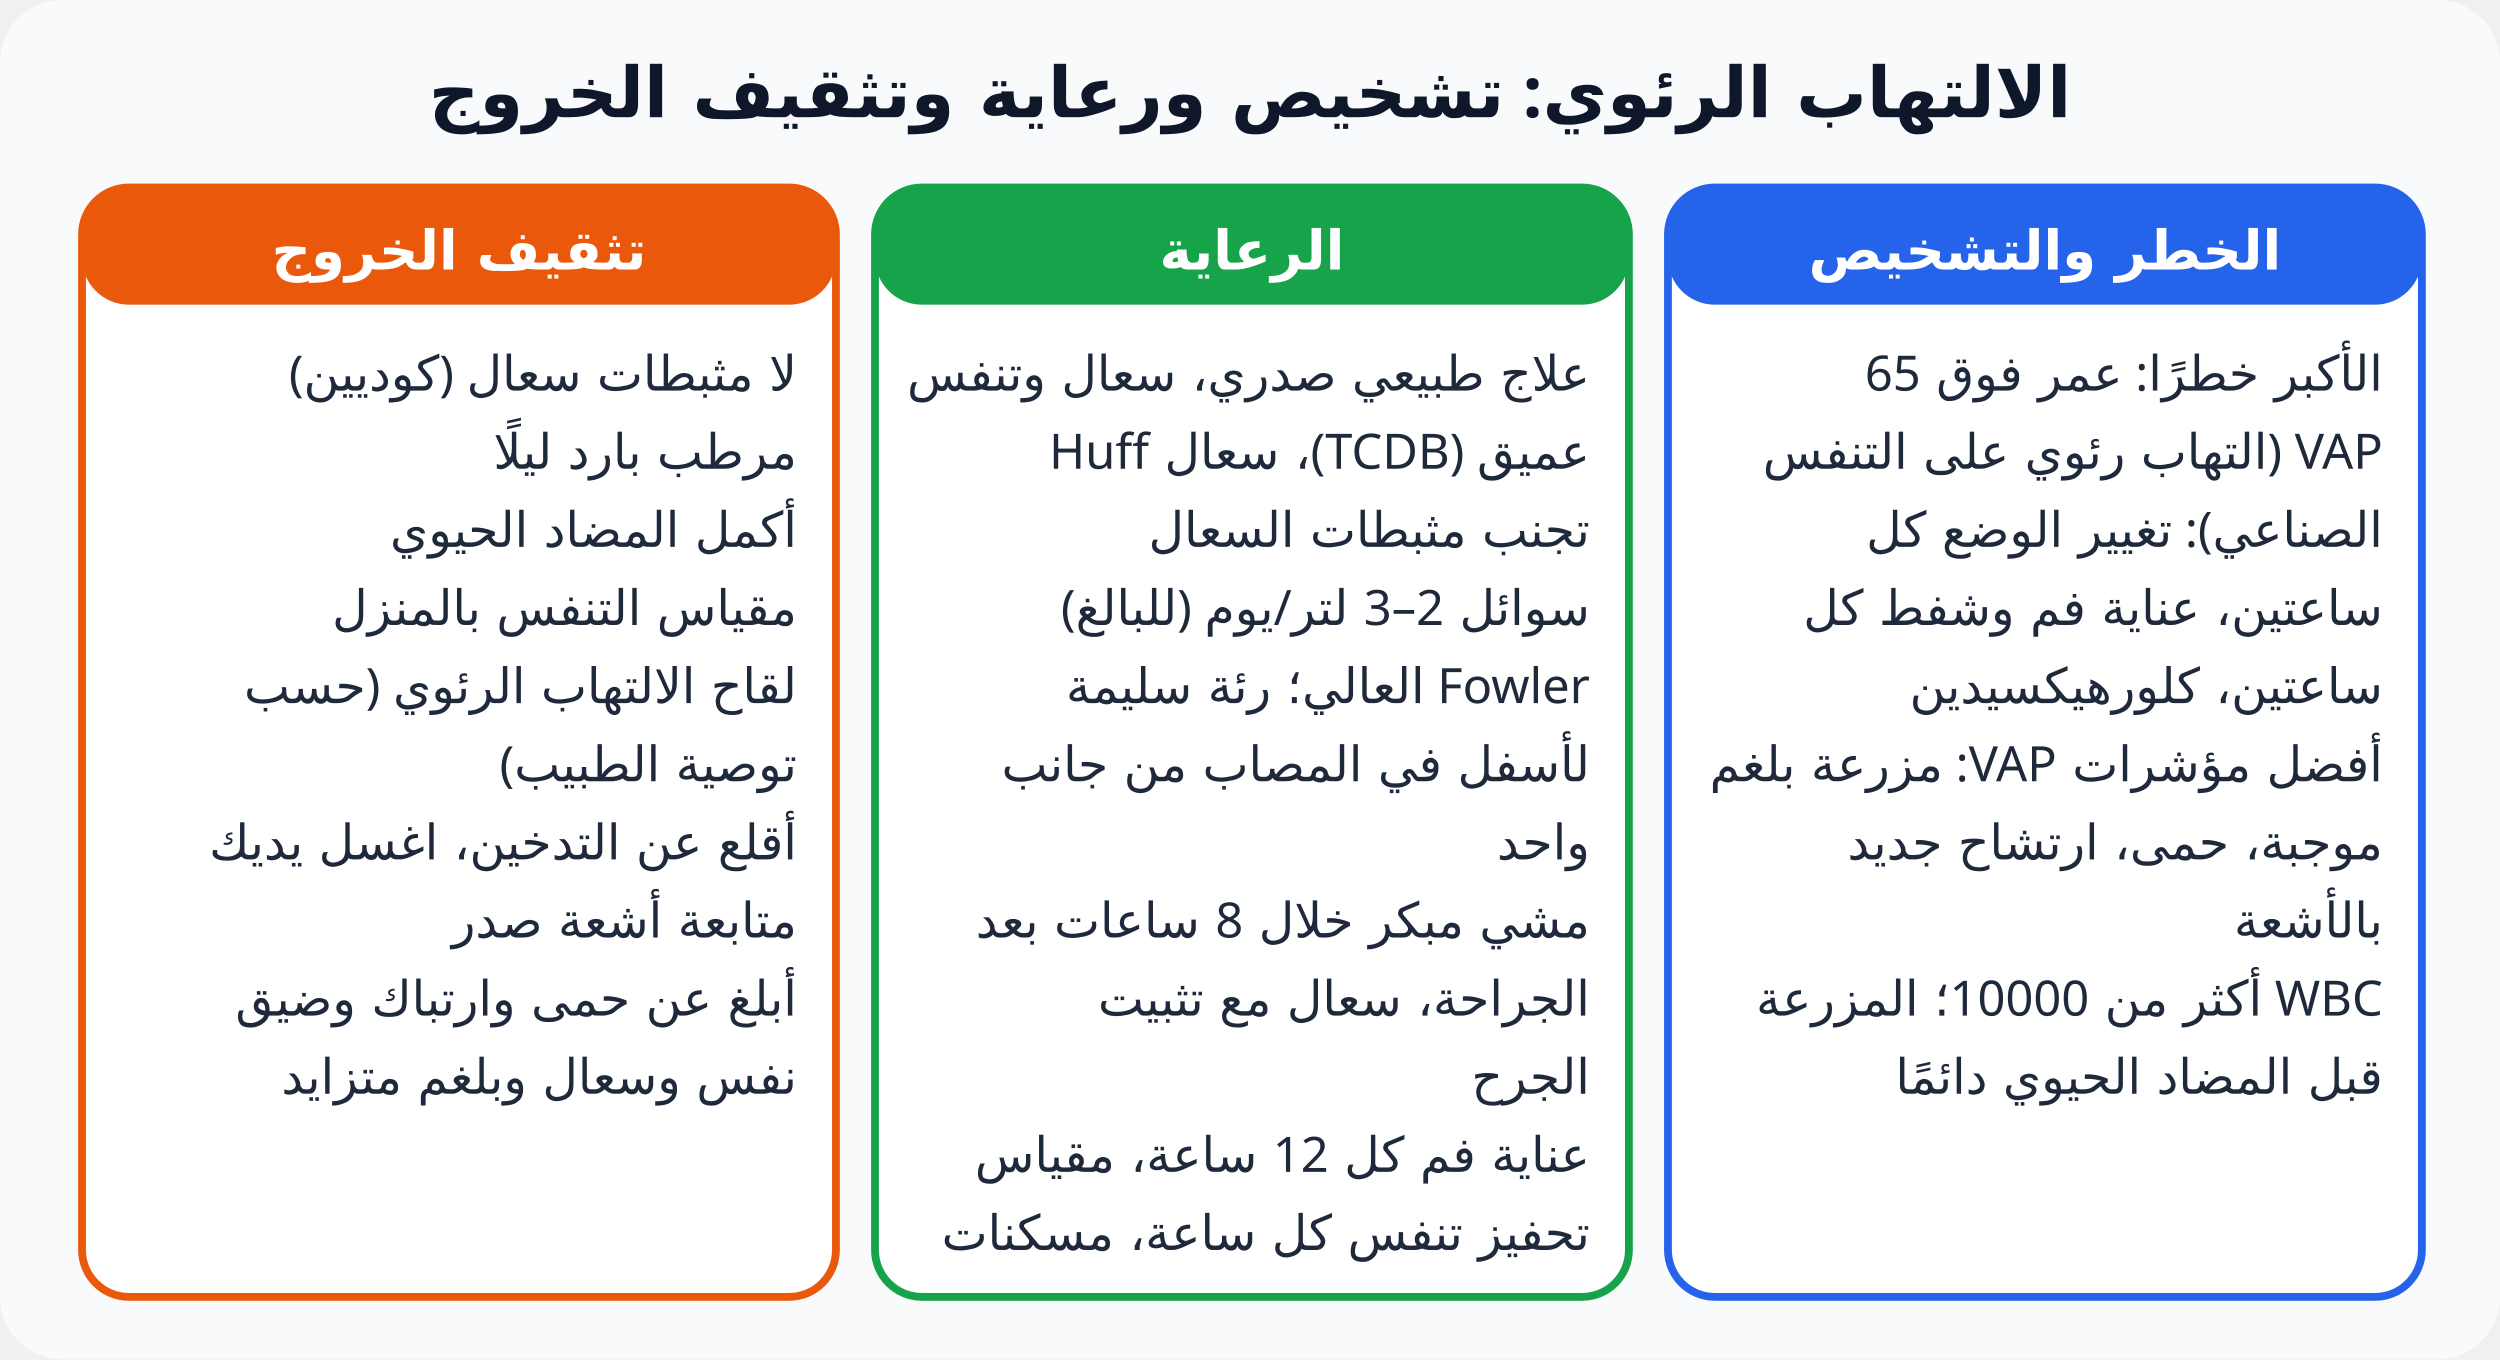
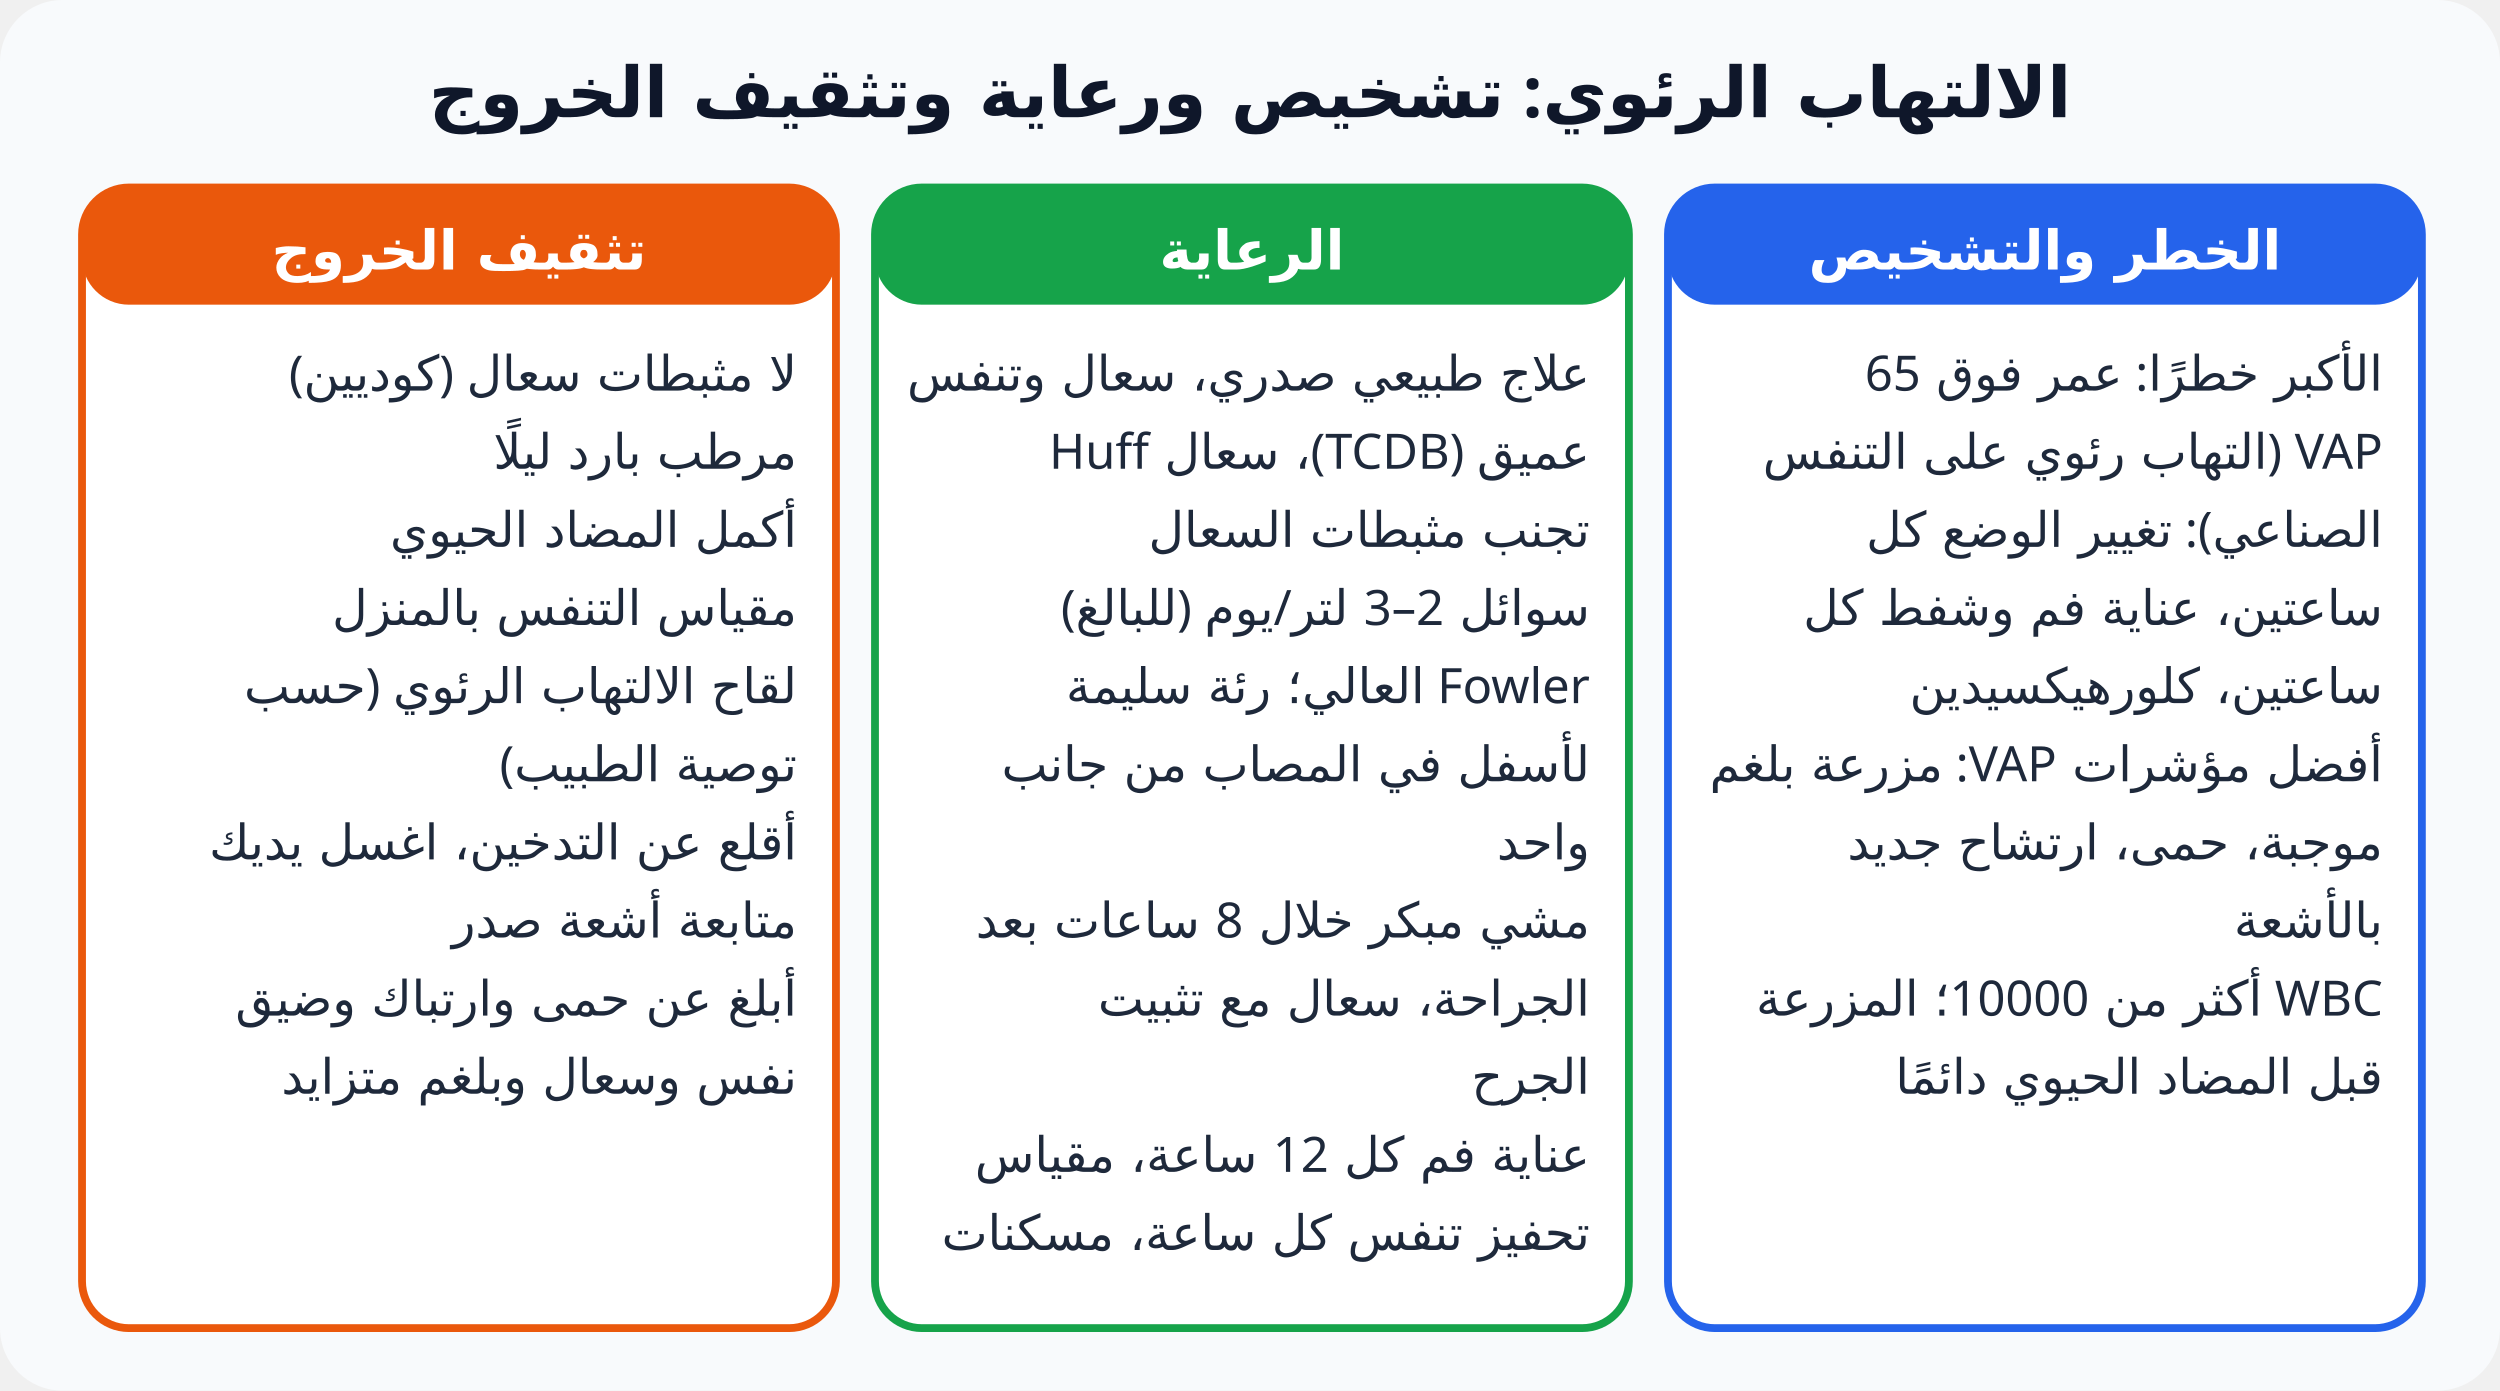
- <svg xmlns="http://www.w3.org/2000/svg" viewBox="0 0 640 348" font-family="Cairo, Tahoma, sans-serif" direction="rtl">
-   <rect width="640" height="348" rx="16" fill="#f8fafc" />
+ <svg xmlns="http://www.w3.org/2000/svg" viewBox="0 0 640 356" font-family="Cairo, Tahoma, sans-serif" direction="rtl">
+   <rect width="640" height="356" rx="16" fill="#f8fafc" />
  <text x="320" y="30" text-anchor="middle" font-size="18" font-weight="800" fill="#0f172a">الالتهاب الرئوي: تشخيص ورعاية وتثقيف الخروج</text>
-   <rect x="427" y="48" width="193" height="284" rx="12" fill="#fff" stroke="#2563eb" stroke-width="2" />
+   <rect x="427" y="48" width="193" height="292" rx="12" fill="#fff" stroke="#2563eb" stroke-width="2" />
  <rect x="427" y="48" width="193" height="30" rx="12" fill="#2563eb" />
  <text x="523.5" y="69" text-anchor="middle" font-size="14" font-weight="700" fill="#fff">الخطر والتشخيص</text>
  <text x="610" y="100" text-anchor="start" font-size="12.5" fill="#1e293b">الأكبر خطرًا: عمر فوق 65</text>
  <text x="610" y="120" text-anchor="start" font-size="12.5" fill="#1e293b">VAP (التهاب رئوي على التنفس</text>
  <text x="610" y="140" text-anchor="start" font-size="12.5" fill="#1e293b">الصناعي): تغيير الوضع كل</text>
  <text x="610" y="160" text-anchor="start" font-size="12.5" fill="#1e293b">ساعتين، عناية فم وشفط كل</text>
  <text x="610" y="180" text-anchor="start" font-size="12.5" fill="#1e293b">ساعتين، كلورهيكسيدين</text>
  <text x="610" y="200" text-anchor="start" font-size="12.5" fill="#1e293b">أفضل مؤشرات VAP: مزرعة بلغم</text>
  <text x="610" y="220" text-anchor="start" font-size="12.5" fill="#1e293b">موجبة، حمى، ارتشاح جديد</text>
  <text x="610" y="240" text-anchor="start" font-size="12.5" fill="#1e293b">بالأشعة</text>
  <text x="610" y="260" text-anchor="start" font-size="12.5" fill="#1e293b">WBC أكثر من 10000؛ المزرعة</text>
  <text x="610" y="280" text-anchor="start" font-size="12.5" fill="#1e293b">قبل المضاد الحيوي دائمًا</text>
-   <rect x="224" y="48" width="193" height="284" rx="12" fill="#fff" stroke="#16a34a" stroke-width="2" />
+   <rect x="224" y="48" width="193" height="292" rx="12" fill="#fff" stroke="#16a34a" stroke-width="2" />
  <rect x="224" y="48" width="193" height="30" rx="12" fill="#16a34a" />
  <text x="320.5" y="69" text-anchor="middle" font-size="14" font-weight="700" fill="#fff">الرعاية</text>
  <text x="407" y="100" text-anchor="start" font-size="12.5" fill="#1e293b">علاج طبيعي صدري، سعال وتنفس</text>
  <text x="407" y="120" text-anchor="start" font-size="12.5" fill="#1e293b">عميق (TCDB)، سعال Huff</text>
  <text x="407" y="140" text-anchor="start" font-size="12.5" fill="#1e293b">تجنب مثبطات السعال</text>
  <text x="407" y="160" text-anchor="start" font-size="12.5" fill="#1e293b">سوائل 2–3 لتر/يوم (للبالغ)</text>
  <text x="407" y="180" text-anchor="start" font-size="12.5" fill="#1e293b">Fowler العالي؛ رئة سليمة</text>
  <text x="407" y="200" text-anchor="start" font-size="12.5" fill="#1e293b">لأسفل في المصاب من جانب</text>
  <text x="407" y="220" text-anchor="start" font-size="12.5" fill="#1e293b">واحد</text>
  <text x="407" y="240" text-anchor="start" font-size="12.5" fill="#1e293b">مشي مبكر خلال 8 ساعات بعد</text>
  <text x="407" y="260" text-anchor="start" font-size="12.5" fill="#1e293b">الجراحة، سعال مع تثبيت</text>
  <text x="407" y="280" text-anchor="start" font-size="12.5" fill="#1e293b">الجرح</text>
  <text x="407" y="300" text-anchor="start" font-size="12.5" fill="#1e293b">عناية فم كل 12 ساعة، مقياس</text>
  <text x="407" y="320" text-anchor="start" font-size="12.5" fill="#1e293b">تحفيز تنفس كل ساعة، مسكنات</text>
-   <rect x="21" y="48" width="193" height="284" rx="12" fill="#fff" stroke="#ea580c" stroke-width="2" />
+   <rect x="21" y="48" width="193" height="292" rx="12" fill="#fff" stroke="#ea580c" stroke-width="2" />
  <rect x="21" y="48" width="193" height="30" rx="12" fill="#ea580c" />
  <text x="117.5" y="69" text-anchor="middle" font-size="14" font-weight="700" fill="#fff">تثقيف الخروج</text>
  <text x="204" y="100" text-anchor="start" font-size="12.5" fill="#1e293b">لا مثبطات سعال (كوديين)</text>
  <text x="204" y="120" text-anchor="start" font-size="12.5" fill="#1e293b">مرطب بارد ليلًا</text>
  <text x="204" y="140" text-anchor="start" font-size="12.5" fill="#1e293b">أكمل المضاد الحيوي</text>
  <text x="204" y="160" text-anchor="start" font-size="12.5" fill="#1e293b">مقياس التنفس بالمنزل</text>
  <text x="204" y="180" text-anchor="start" font-size="12.5" fill="#1e293b">لقاح الالتهاب الرئوي (حسب</text>
  <text x="204" y="200" text-anchor="start" font-size="12.5" fill="#1e293b">توصية الطبيب)</text>
  <text x="204" y="220" text-anchor="start" font-size="12.5" fill="#1e293b">أقلع عن التدخين، اغسل يديك</text>
  <text x="204" y="240" text-anchor="start" font-size="12.5" fill="#1e293b">متابعة أشعة صدر</text>
  <text x="204" y="260" text-anchor="start" font-size="12.5" fill="#1e293b">أبلغ عن حمى وارتباك وضيق</text>
  <text x="204" y="280" text-anchor="start" font-size="12.5" fill="#1e293b">نفس وسعال وبلغم متزايد</text>
</svg>
